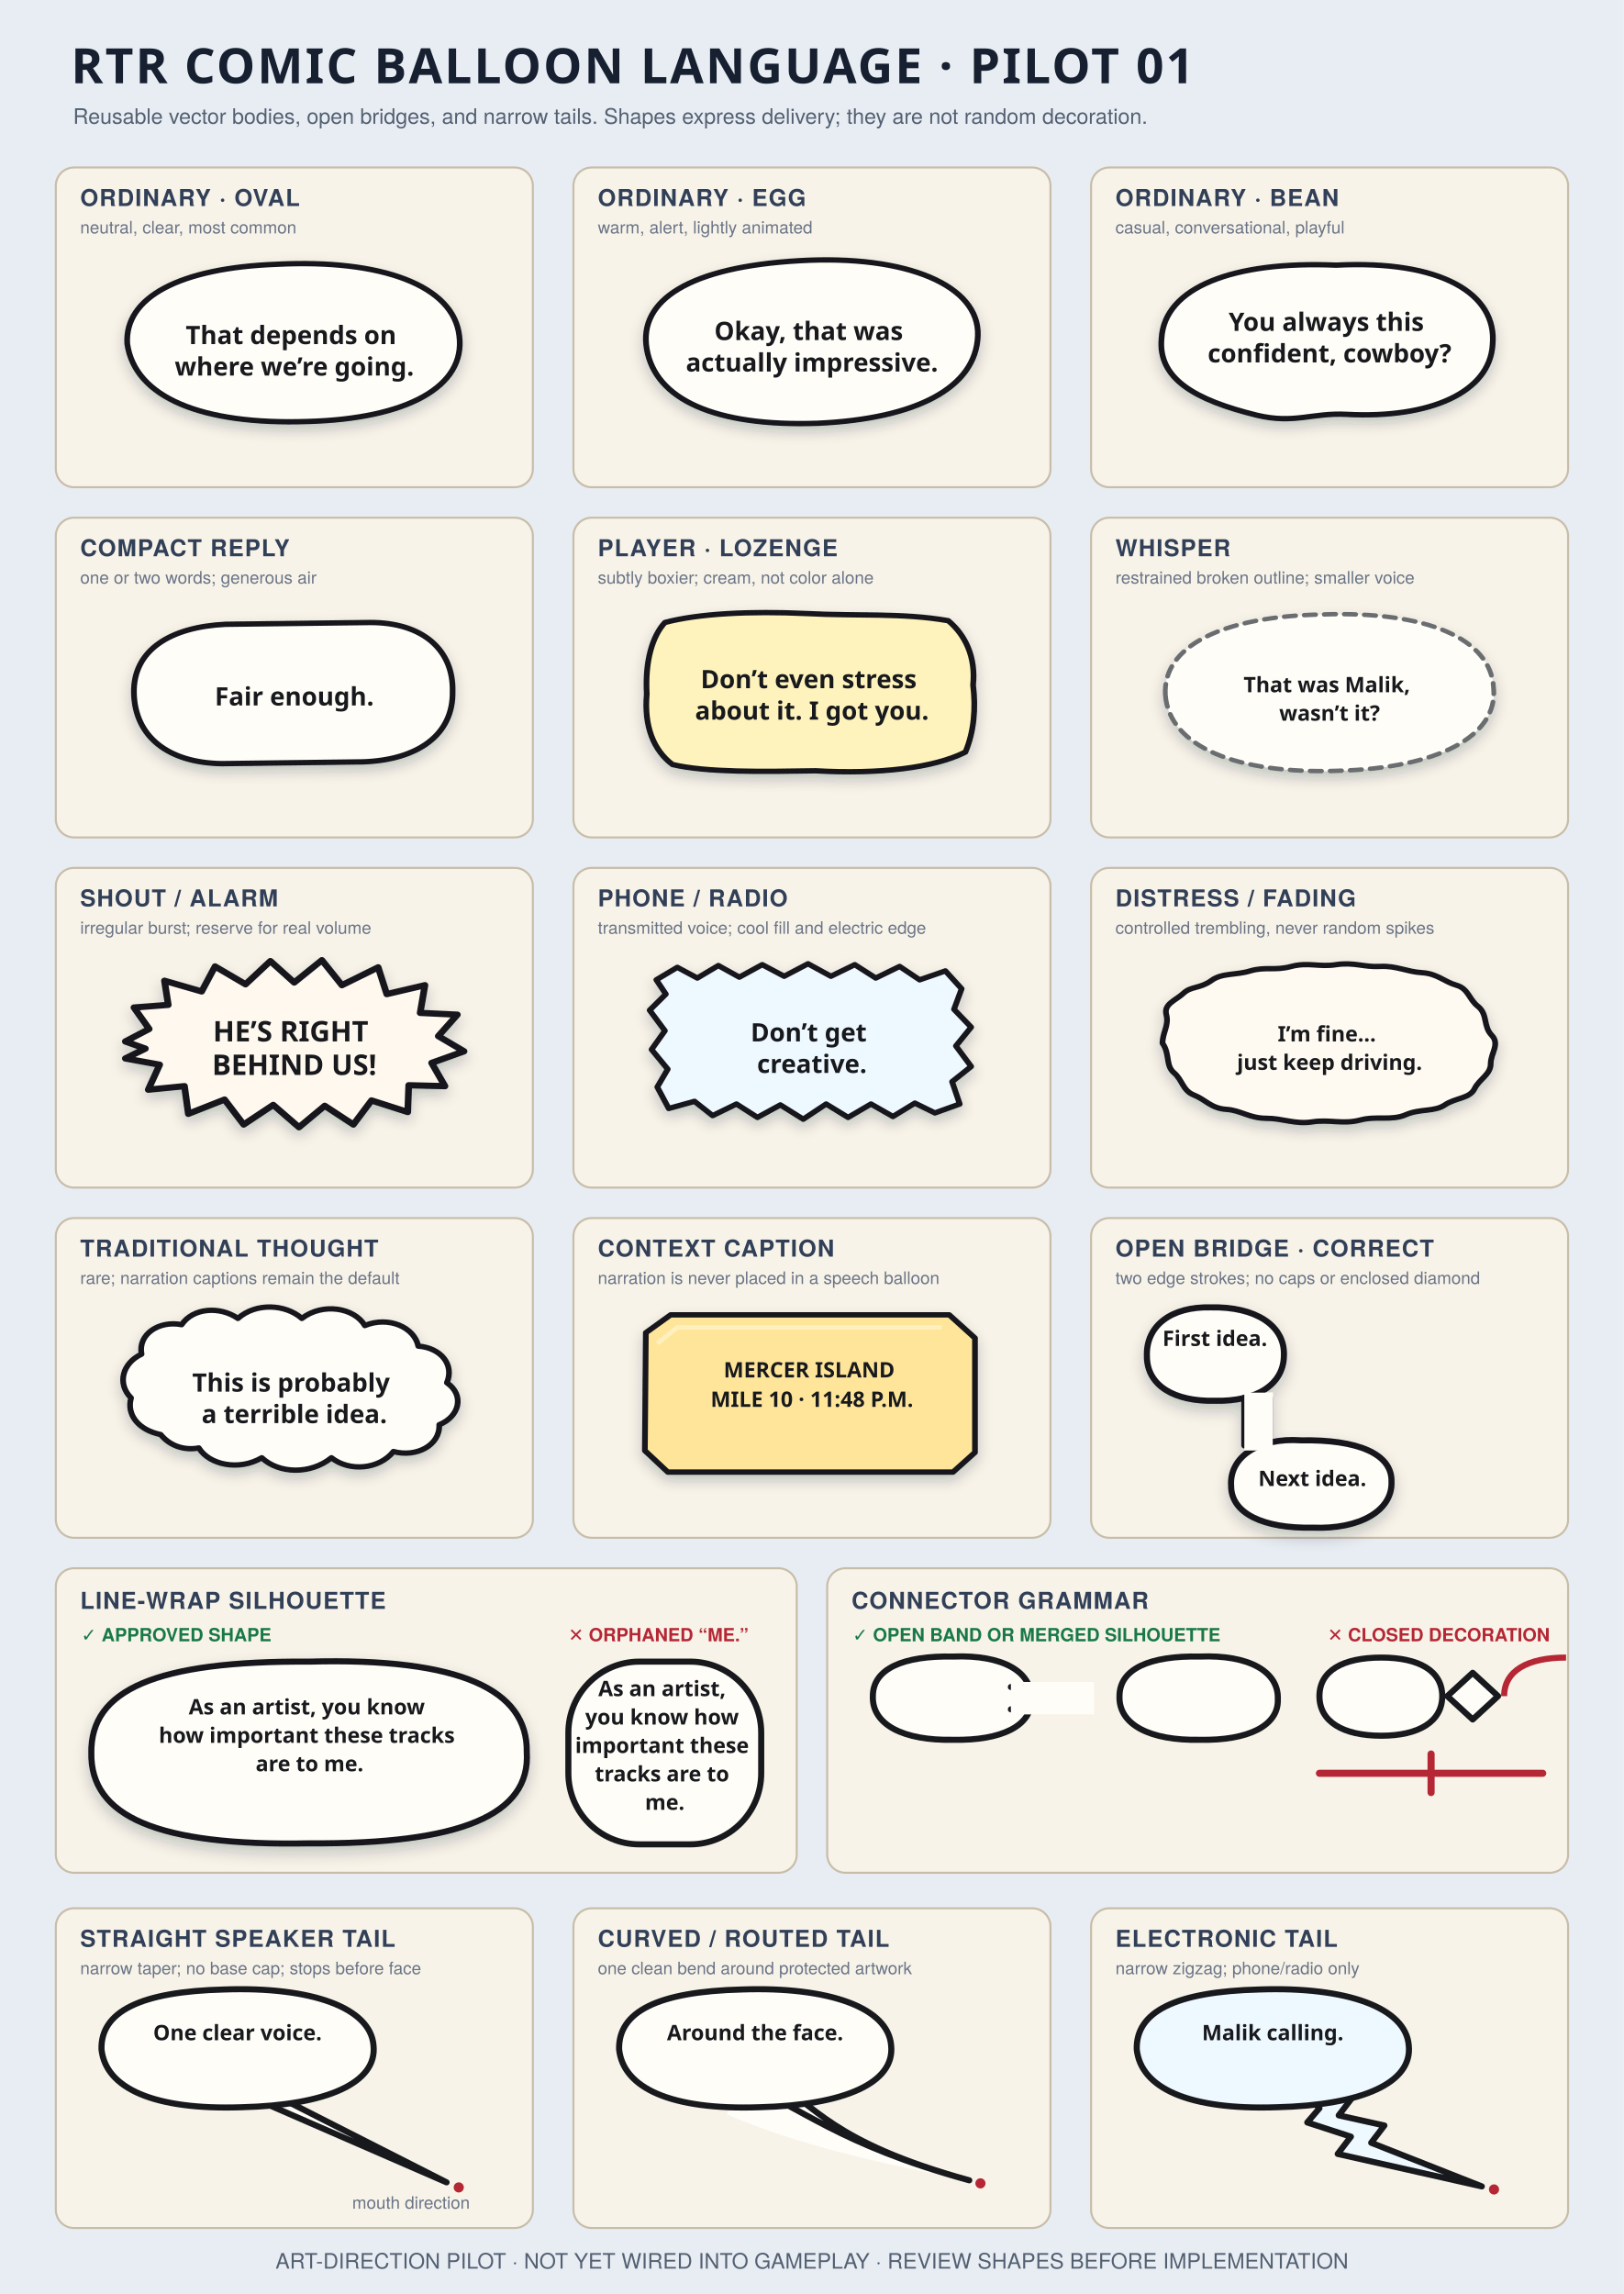
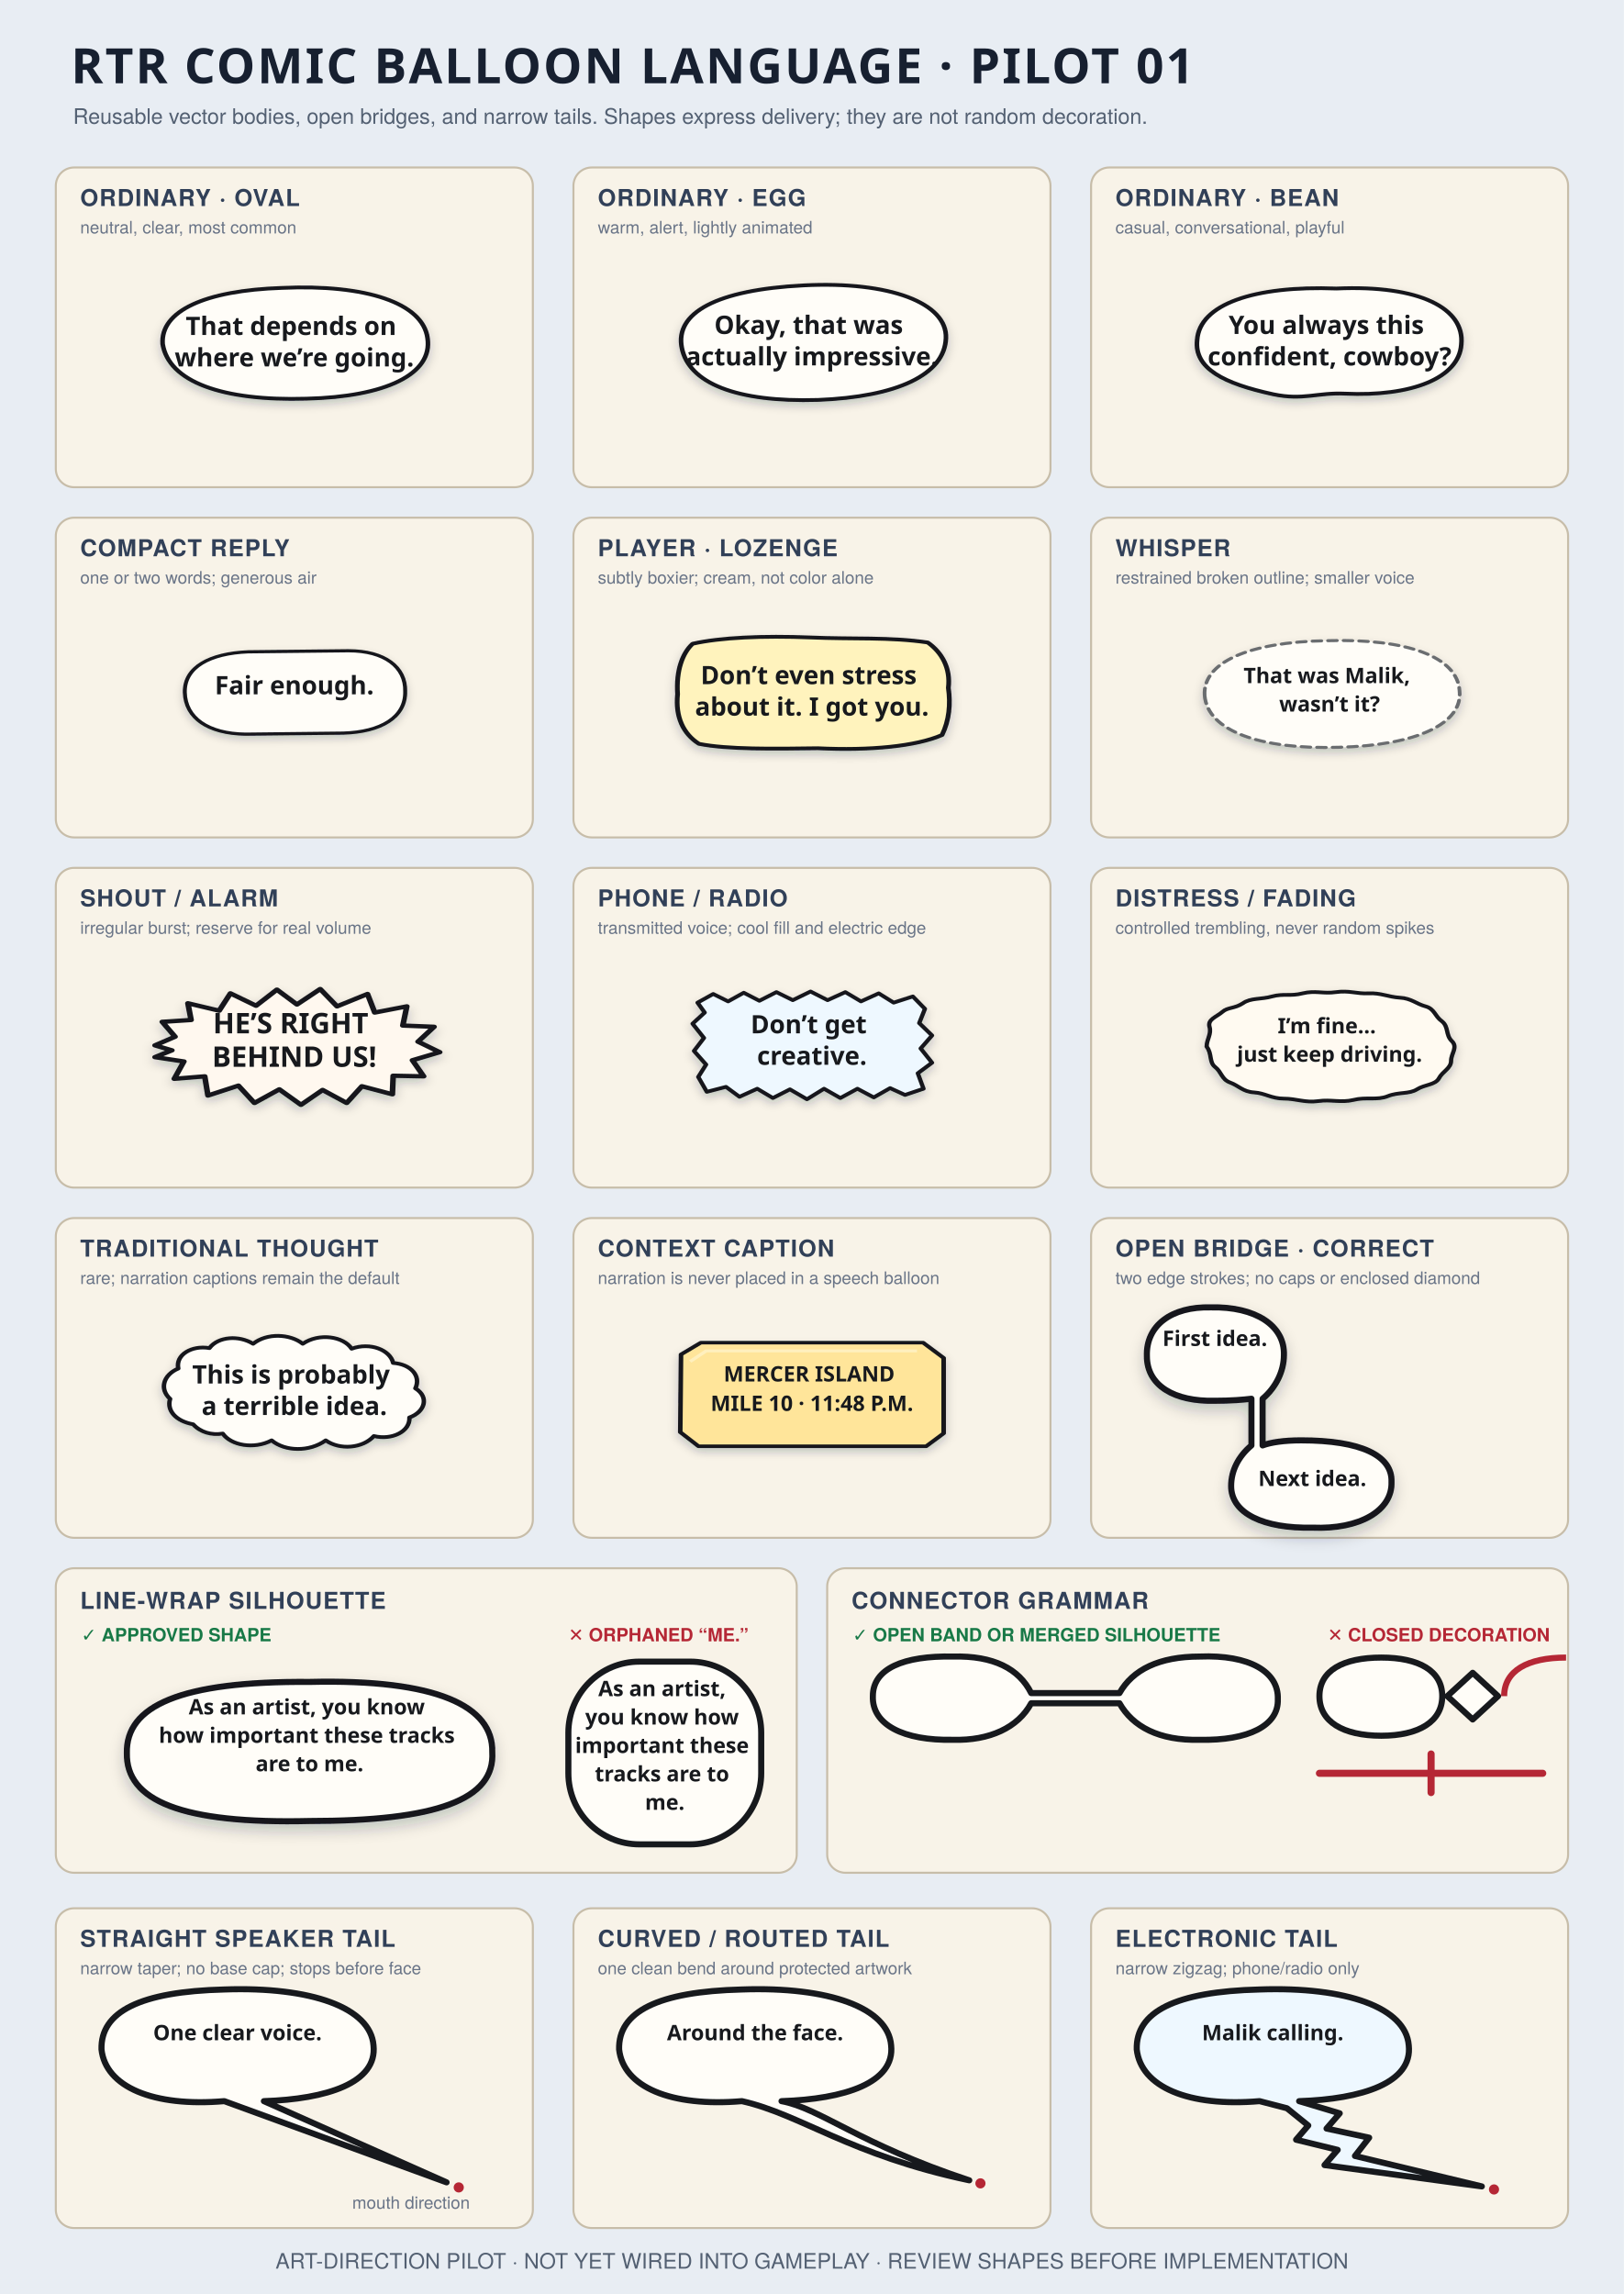
<svg xmlns="http://www.w3.org/2000/svg" width="1600" height="2260" viewBox="0 0 1600 2260">
  <defs>
    <filter id="shadow" x="-20%" y="-20%" width="140%" height="150%">
      <feDropShadow dx="0" dy="7" stdDeviation="7" flood-color="#172030" flood-opacity=".22" />
    </filter>
    <style>
      .sheet-title{font:900 48px Impact,'Arial Black',sans-serif;letter-spacing:2px;fill:#172030}
      .sheet-sub{font:500 21px 'Avenir Next','Helvetica Neue',sans-serif;fill:#536072}
      .card{fill:#f8f3e8;stroke:#c7bda9;stroke-width:2}
      .label{font:800 23px 'Avenir Next','Helvetica Neue',sans-serif;letter-spacing:1px;fill:#314058}
      .use{font:500 17px 'Avenir Next','Helvetica Neue',sans-serif;fill:#697487}
      .dialogue{font:700 25px 'Marker Felt','Comic Sans MS','Trebuchet MS',sans-serif;fill:#17191d;text-anchor:middle}
      .small-dialogue{font:700 21px 'Marker Felt','Comic Sans MS','Trebuchet MS',sans-serif;fill:#17191d;text-anchor:middle}
      .ink{stroke:#17191d;stroke-width:6;stroke-linecap:round;stroke-linejoin:round}
      .body{fill:#fffdf8}
      .player{fill:#fff3bd}
      .caption{fill:#ffe59a}
      .good{font:800 18px 'Avenir Next','Helvetica Neue',sans-serif;fill:#187947}
      .bad{font:800 18px 'Avenir Next','Helvetica Neue',sans-serif;fill:#b52735}
    </style>
  </defs>
  <rect width="1600" height="2260" fill="#e8edf3" />
  <text x="70" y="82" class="sheet-title">RTR COMIC BALLOON LANGUAGE · PILOT 01</text>
  <text x="72" y="122" class="sheet-sub">Reusable vector bodies, open bridges, and narrow tails. Shapes express delivery; they are not random decoration.</text>
  <g transform="translate(55 165)">
    <rect width="470" height="315" rx="18" class="card" />
    <text x="24" y="38" class="label">ORDINARY · OVAL</text>
    <text x="24" y="65" class="use">neutral, clear, most common</text>
-     <g transform="translate(45 76) scale(.94 .88)" filter="url(#shadow)">
+     <g transform="translate(85 105) scale(.75 .62)" filter="url(#shadow)">
      <path d="M27 111C24 59 82 26 184 22C294 16 369 46 375 102C382 159 320 195 216 198C105 202 35 171 27 111Z" class="body ink" />
    </g>
-     <text x="235" y="174" class="dialogue">
+     <text x="235" y="165" class="dialogue">
      <tspan x="235">That depends on</tspan>
      <tspan x="235" dy="31">where we’re going.</tspan>
    </text>
  </g>
  <g transform="translate(565 165)">
    <rect width="470" height="315" rx="18" class="card" />
    <text x="24" y="38" class="label">ORDINARY · EGG</text>
    <text x="24" y="65" class="use">warm, alert, lightly animated</text>
-     <g transform="translate(45 76) scale(.94 .88)" filter="url(#shadow)">
+     <g transform="translate(85 105) scale(.75 .62)" filter="url(#shadow)">
      <path d="M29 117C20 62 74 25 189 18C302 11 378 46 376 102C374 160 312 195 208 200C100 204 38 173 29 117Z" class="body ink" />
    </g>
-     <text x="235" y="170" class="dialogue">
+     <text x="235" y="164" class="dialogue">
      <tspan x="235">Okay, that was</tspan>
      <tspan x="235" dy="31">actually impressive.</tspan>
    </text>
  </g>
  <g transform="translate(1075 165)">
    <rect width="470" height="315" rx="18" class="card" />
    <text x="24" y="38" class="label">ORDINARY · BEAN</text>
    <text x="24" y="65" class="use">casual, conversational, playful</text>
-     <g transform="translate(45 76) scale(.94 .88)" filter="url(#shadow)">
+     <g transform="translate(85 105) scale(.75 .62)" filter="url(#shadow)">
      <path d="M26 105C29 48 101 18 209 23C319 17 378 55 373 112C370 165 308 195 220 190C184 188 165 201 126 191C61 174 22 150 26 105Z" class="body ink" />
    </g>
-     <text x="235" y="161" class="dialogue">
+     <text x="235" y="164" class="dialogue">
      <tspan x="235">You always this</tspan>
      <tspan x="235" dy="31">confident, cowboy?</tspan>
    </text>
  </g>
  <g transform="translate(55 510)">
    <rect width="470" height="315" rx="18" class="card" />
    <text x="24" y="38" class="label">COMPACT REPLY</text>
    <text x="24" y="65" class="use">one or two words; generous air</text>
-     <g transform="translate(45 76) scale(.94 .88)" filter="url(#shadow)">
+     <g transform="translate(105 115) scale(.65 .52)" filter="url(#shadow)">
      <path d="M34 110C33 62 72 36 130 33L282 31C337 31 369 62 368 108C369 157 331 185 274 187L126 189C69 188 35 158 34 110Z" class="body ink" />
    </g>
-     <text x="235" y="185" class="dialogue">Fair enough.</text>
+     <text x="235" y="174" class="dialogue">Fair enough.</text>
  </g>
  <g transform="translate(565 510)">
    <rect width="470" height="315" rx="18" class="card" />
    <text x="24" y="38" class="label">PLAYER · LOZENGE</text>
    <text x="24" y="65" class="use">subtly boxier; cream, not color alone</text>
-     <g transform="translate(45 76) scale(.94 .88)" filter="url(#shadow)">
+     <g transform="translate(80 105) scale(.78 .62)" filter="url(#shadow)">
      <path d="M48 31C35 46 27 74 29 111C26 147 36 174 56 190C92 199 150 198 206 197C272 201 330 194 363 176C372 153 374 127 371 101C374 70 363 45 345 29C297 20 250 24 197 21C137 18 83 21 48 31Z" class="player ink" />
    </g>
-     <text x="235" y="168" class="dialogue">
+     <text x="235" y="164" class="dialogue">
      <tspan x="235">Don’t even stress</tspan>
      <tspan x="235" dy="31">about it. I got you.</tspan>
    </text>
  </g>
  <g transform="translate(1075 510)">
    <rect width="470" height="315" rx="18" class="card" />
    <text x="24" y="38" class="label">WHISPER</text>
    <text x="24" y="65" class="use">restrained broken outline; smaller voice</text>
-     <g transform="translate(45 76) scale(.94 .88)" filter="url(#shadow)">
+     <g transform="translate(90 108) scale(.73 .60)" filter="url(#shadow)">
      <path d="M30 112C27 58 89 24 195 22C304 18 371 49 374 104C379 158 316 194 211 197C105 201 34 170 30 112Z" fill="#fffdf8" stroke="#6b6d70" stroke-width="5" stroke-dasharray="12 9" stroke-linecap="round" stroke-linejoin="round" />
    </g>
-     <text x="235" y="172" class="small-dialogue" fill="#50545b">
+     <text x="235" y="163" class="small-dialogue" fill="#50545b">
      <tspan x="235">That was Malik,</tspan>
      <tspan x="235" dy="28">wasn’t it?</tspan>
    </text>
  </g>
  <g transform="translate(55 855)">
    <rect width="470" height="315" rx="18" class="card" />
    <text x="24" y="38" class="label">SHOUT / ALARM</text>
    <text x="24" y="65" class="use">irregular burst; reserve for real volume</text>
-     <g transform="translate(45 76) scale(.94 .88)" filter="url(#shadow)">
+     <g transform="translate(78 109) scale(.79 .61)" filter="url(#shadow)">
      <path d="M25 108L50 94L34 70L70 67L66 40L105 52L119 24L151 44L177 18L202 42L231 17L252 45L290 25L299 55L339 45L334 76L373 78L353 102L380 119L346 132L360 158L322 157L321 187L283 174L264 201L234 180L207 204L180 179L149 201L129 173L91 189L87 158L49 162L61 134L25 127L46 116Z" fill="#fff8ef" stroke="#17191d" stroke-width="7" stroke-linecap="round" stroke-linejoin="round" />
    </g>
-     <text x="235" y="171" class="dialogue" style="font-size:28px">
+     <text x="235" y="163" class="dialogue" style="font-size:28px">
      <tspan x="235">HE’S RIGHT</tspan>
      <tspan x="235" dy="33">BEHIND US!</tspan>
    </text>
  </g>
  <g transform="translate(565 855)">
    <rect width="470" height="315" rx="18" class="card" />
    <text x="24" y="38" class="label">PHONE / RADIO</text>
    <text x="24" y="65" class="use">transmitted voice; cool fill and electric edge</text>
-     <g transform="translate(45 76) scale(.94 .88)" filter="url(#shadow)">
+     <g transform="translate(95 109) scale(.70 .61)" filter="url(#shadow)">
      <path d="M39 39L61 25L82 37L104 23L126 36L150 22L173 35L198 21L222 35L247 22L269 37L294 24L315 39L342 29L359 49L351 72L369 92L353 113L369 136L349 153L357 178L331 188L310 177L287 192L264 178L240 193L217 178L193 195L169 179L145 193L123 178L98 191L79 175L52 183L40 159L51 139L34 117L48 96L32 73L49 55Z" fill="#eef8ff" class="ink" />
    </g>
-     <text x="235" y="171" class="dialogue" font-style="italic">
+     <text x="235" y="163" class="dialogue" font-style="italic">
      <tspan x="235">Don’t get</tspan>
      <tspan x="235" dy="31">creative.</tspan>
    </text>
  </g>
  <g transform="translate(1075 855)">
    <rect width="470" height="315" rx="18" class="card" />
    <text x="24" y="38" class="label">DISTRESS / FADING</text>
    <text x="24" y="65" class="use">controlled trembling, never random spikes</text>
-     <g transform="translate(45 76) scale(.94 .88)" filter="url(#shadow)">
+     <g transform="translate(95 109) scale(.70 .61)" filter="url(#shadow)">
      <path d="M27 110C27 98 34 90 31 78C28 66 41 62 49 54C57 46 66 49 78 40C89 31 104 34 119 29C135 24 145 29 162 24C180 19 191 25 209 22C228 19 238 25 255 24C272 23 283 30 299 31C315 32 322 41 335 45C348 49 348 61 358 69C368 78 363 91 372 101C381 111 371 121 371 133C371 145 359 150 354 161C349 172 334 171 323 179C312 187 297 183 282 190C267 197 251 191 234 196C216 201 202 195 184 198C166 201 153 194 136 194C118 194 109 185 94 184C78 183 72 173 60 168C48 163 48 151 39 143C30 135 35 122 27 110Z" fill="#fffaf1" class="ink" />
    </g>
-     <text x="235" y="171" class="small-dialogue">
+     <text x="235" y="163" class="small-dialogue">
      <tspan x="235">I’m fine…</tspan>
      <tspan x="235" dy="28">just keep driving.</tspan>
    </text>
  </g>
  <g transform="translate(55 1200)">
    <rect width="470" height="315" rx="18" class="card" />
    <text x="24" y="38" class="label">TRADITIONAL THOUGHT</text>
    <text x="24" y="65" class="use">rare; narration captions remain the default</text>
-     <g transform="translate(45 76) scale(.94 .88)" filter="url(#shadow)">
+     <g transform="translate(90 108) scale(.73 .61)" filter="url(#shadow)">
      <path d="M62 156C39 151 26 134 31 115C16 99 22 76 42 66C38 44 60 28 84 33C96 14 124 12 143 26C162 8 193 10 210 26C232 8 265 14 276 34C301 23 328 36 332 57C356 59 370 78 362 98C381 112 375 136 354 145C355 168 330 182 306 175C291 195 260 198 241 182C219 201 186 200 168 182C144 197 113 190 102 171C87 174 72 169 62 156Z" class="body ink" />
    </g>
-     <text x="235" y="171" class="dialogue">
+     <text x="235" y="163" class="dialogue">
      <tspan x="235">This is probably</tspan>
      <tspan x="235" dy="31">a terrible idea.</tspan>
    </text>
  </g>
  <g transform="translate(565 1200)">
    <rect width="470" height="315" rx="18" class="card" />
    <text x="24" y="38" class="label">CONTEXT CAPTION</text>
    <text x="24" y="65" class="use">narration is never placed in a speech balloon</text>
-     <g transform="translate(45 76) scale(.94 .88)" filter="url(#shadow)">
+     <g transform="translate(85 110) scale(.75 .58)" filter="url(#shadow)">
      <path d="M28 42L54 22H346L373 48V176L350 198H51L27 174Z" fill="#ffe59a" class="ink" />
      <path d="M40 54L61 36H338" fill="none" stroke="#fff3c7" stroke-width="5" opacity=".8" />
    </g>
-     <text x="235" y="157" class="small-dialogue">
+     <text x="235" y="161" class="small-dialogue">
      <tspan x="235">MERCER ISLAND</tspan>
      <tspan x="235" dy="29">MILE 10 · 11:48 P.M.</tspan>
    </text>
  </g>
  <g transform="translate(1075 1200)">
    <rect width="470" height="315" rx="18" class="card" />
    <text x="24" y="38" class="label">OPEN BRIDGE · CORRECT</text>
    <text x="24" y="65" class="use">two edge strokes; no caps or enclosed diamond</text>
    <g filter="url(#shadow)">
-       <path d="M118 88C79 87 54 106 55 136C55 165 82 181 122 180C163 181 190 164 190 135C191 106 162 87 118 88Z" class="body ink" />
-       <path d="M151 177H176V224H151Z" class="body" />
-       <path d="M151 177V224M176 177V224" fill="none" class="ink" />
-       <path d="M207 219C164 216 136 236 138 264C138 291 170 306 218 305C265 307 297 288 296 260C297 232 262 218 207 219Z" class="body ink" />
-       <path d="M151 172H179V229H151Z" class="body" />
+       <path d="M158 178L158 224C145 235 138 249 138 264C138 291 170 306 218 305C265 307 297 288 296 260C297 234 266 219 207 219C190 219 177 221 169 224L169 178C182 167 190 151 190 135C191 106 162 87 118 88C79 87 54 106 55 136C55 165 82 181 122 180C138 180 150 179 158 178Z" class="body ink" />
    </g>
    <text x="122" y="126" class="small-dialogue">First idea.</text>
    <text x="218" y="264" class="small-dialogue">Next idea.</text>
  </g>
  <g transform="translate(55 1545)">
    <rect width="730" height="300" rx="18" class="card" />
    <text x="24" y="40" class="label">LINE-WRAP SILHOUETTE</text>
    <text x="25" y="72" class="good">✓ APPROVED SHAPE</text>
-     <path d="M35 182C34 120 98 91 250 92C399 88 465 120 464 181C468 243 399 272 250 271C99 274 34 244 35 182Z" class="body ink" filter="url(#shadow)" />
+     <path d="M70 182C69 136 122 111 250 112C376 109 431 136 430 181C433 228 375 249 250 249C124 252 69 229 70 182Z" class="body ink" filter="url(#shadow)" />
    <text x="250" y="144" class="small-dialogue">
      <tspan x="250">As an artist, you know</tspan>
      <tspan x="250" dy="28">how important these tracks</tspan>
      <tspan x="250" dy="28">are to me.</tspan>
    </text>
    <text x="505" y="72" class="bad">✕ ORPHANED “ME.”</text>
    <rect x="505" y="92" width="190" height="180" rx="70" class="body ink" />
    <text x="600" y="126" class="small-dialogue">
      <tspan x="600">As an artist,</tspan>
      <tspan x="600" dy="28">you know how</tspan>
      <tspan x="600" dy="28">important these</tspan>
      <tspan x="600" dy="28">tracks are to</tspan>
      <tspan x="600" dy="28">me.</tspan>
    </text>
  </g>
  <g transform="translate(815 1545)">
    <rect width="730" height="300" rx="18" class="card" />
    <text x="24" y="40" class="label">CONNECTOR GRAMMAR</text>
    <text x="25" y="72" class="good">✓ OPEN BAND OR MERGED SILHOUETTE</text>
-     <path d="M45 126C45 99 75 86 124 87C173 85 202 102 201 129C202 155 172 170 124 169C75 170 44 154 45 126Z" class="body ink" />
-     <path d="M181 117H259V139H181Z" class="body" />
-     <path d="M181 117H259M181 139H259" fill="none" class="ink" />
-     <path d="M288 126C288 99 318 86 367 87C416 85 445 102 444 129C445 155 415 170 367 169C318 170 287 154 288 126Z" class="body ink" />
-     <path d="M181 112H263V144H181Z" class="body" />
+     <path d="M201 123L288 123C301 100 327 87 367 87C416 85 445 102 444 129C445 155 415 170 367 169C327 170 301 156 288 133L201 133C188 157 160 170 124 169C75 170 44 154 45 126C45 99 75 86 124 87C164 86 189 99 201 123Z" class="body ink" />
    <text x="493" y="72" class="bad">✕ CLOSED DECORATION</text>
    <path d="M485 126C485 101 508 88 546 88C583 88 606 101 606 126C606 151 583 165 546 165C508 165 485 151 485 126Z" class="body ink" />
    <path d="M611 126L636 103L661 126L636 149Z" class="body ink" />
    <path d="M667 126C667 101 690 88 728 88" fill="none" stroke="#b52735" stroke-width="6" />
    <line x1="485" y1="202" x2="705" y2="202" stroke="#b52735" stroke-width="7" stroke-linecap="round" />
    <line x1="595" y1="183" x2="595" y2="221" stroke="#b52735" stroke-width="7" stroke-linecap="round" />
  </g>
  <g transform="translate(55 1880)">
    <rect width="470" height="315" rx="18" class="card" />
    <text x="24" y="38" class="label">STRAIGHT SPEAKER TAIL</text>
    <text x="24" y="65" class="use">narrow taper; no base cap; stops before face</text>
-     <path d="M169 176L200 176L385 270Z" fill="#fffdf8" />
-     <path d="M169 176L385 270M200 176L385 270" fill="none" class="ink" />
-     <path d="M45 139C44 102 83 82 166 80C252 77 310 98 313 135C317 172 267 194 183 196C96 199 49 177 45 139Z" class="body ink" />
+     <path d="M166 190L385 270L205 190C267 188 317 172 313 135C310 98 252 77 166 80C83 82 44 102 45 139C49 176 96 196 166 190Z" class="body ink" />
    <text x="179" y="130" class="small-dialogue">One clear voice.</text>
    <circle cx="397" cy="275" r="5" fill="#b52735" />
    <text x="292" y="296" class="use">mouth direction</text>
  </g>
  <g transform="translate(565 1880)">
    <rect width="470" height="315" rx="18" class="card" />
    <text x="24" y="38" class="label">CURVED / ROUTED TAIL</text>
    <text x="24" y="65" class="use">one clean bend around protected artwork</text>
-     <path d="M167 173L199 173C238 192 252 230 390 268C271 246 205 226 151 203Z" fill="#fffdf8" />
-     <path d="M167 173C224 195 259 232 390 268M199 173C238 192 252 230 390 268" fill="none" class="ink" />
-     <path d="M45 139C44 102 83 82 166 80C252 77 310 98 313 135C317 172 267 194 183 196C96 199 49 177 45 139Z" class="body ink" />
+     <path d="M166 190C224 203 272 243 390 268C281 232 243 197 205 190C267 188 317 172 313 135C310 98 252 77 166 80C83 82 44 102 45 139C49 176 96 196 166 190Z" class="body ink" />
    <text x="179" y="130" class="small-dialogue">Around the face.</text>
    <circle cx="401" cy="271" r="5" fill="#b52735" />
  </g>
  <g transform="translate(1075 1880)">
    <rect width="470" height="315" rx="18" class="card" />
    <text x="24" y="38" class="label">ELECTRONIC TAIL</text>
    <text x="24" y="65" class="use">narrow zigzag; phone/radio only</text>
-     <path d="M169 176H205L225 197L213 211L256 225L243 242L385 274L276 231L289 214L244 204L257 187L205 176Z" fill="#eef8ff" stroke="#17191d" stroke-width="6" stroke-linecap="round" stroke-linejoin="round" />
-     <path d="M162 176H211" stroke="#eef8ff" stroke-width="10" />
-     <path d="M45 139C44 102 83 82 166 80C252 77 310 98 313 135C317 172 267 194 183 196C96 199 49 177 45 139Z" fill="#eef8ff" class="ink" />
+     <path d="M166 190L193 197L214 214L202 228L243 238L230 253L385 274L260 244L274 226L232 217L245 202L205 190C267 188 317 172 313 135C310 98 252 77 166 80C83 82 44 102 45 139C49 176 96 196 166 190Z" fill="#eef8ff" class="ink" />
    <text x="179" y="130" class="small-dialogue" font-style="italic">Malik calling.</text>
    <circle cx="397" cy="277" r="5" fill="#b52735" />
  </g>
  <text x="800" y="2235" text-anchor="middle" class="sheet-sub">ART-DIRECTION PILOT · NOT YET WIRED INTO GAMEPLAY · REVIEW SHAPES BEFORE IMPLEMENTATION</text>
</svg>
